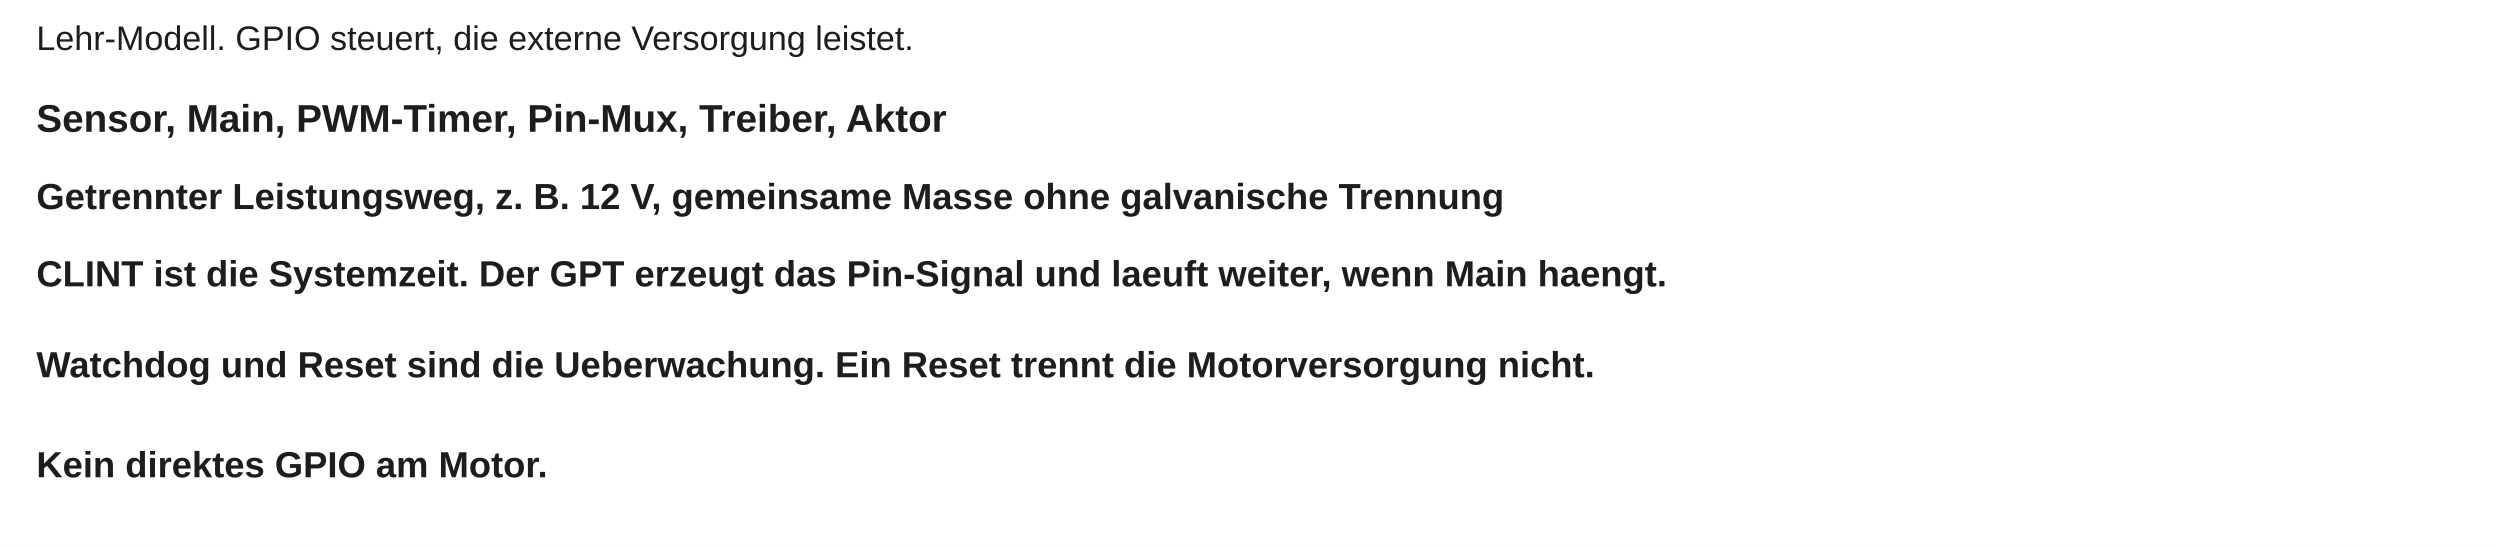
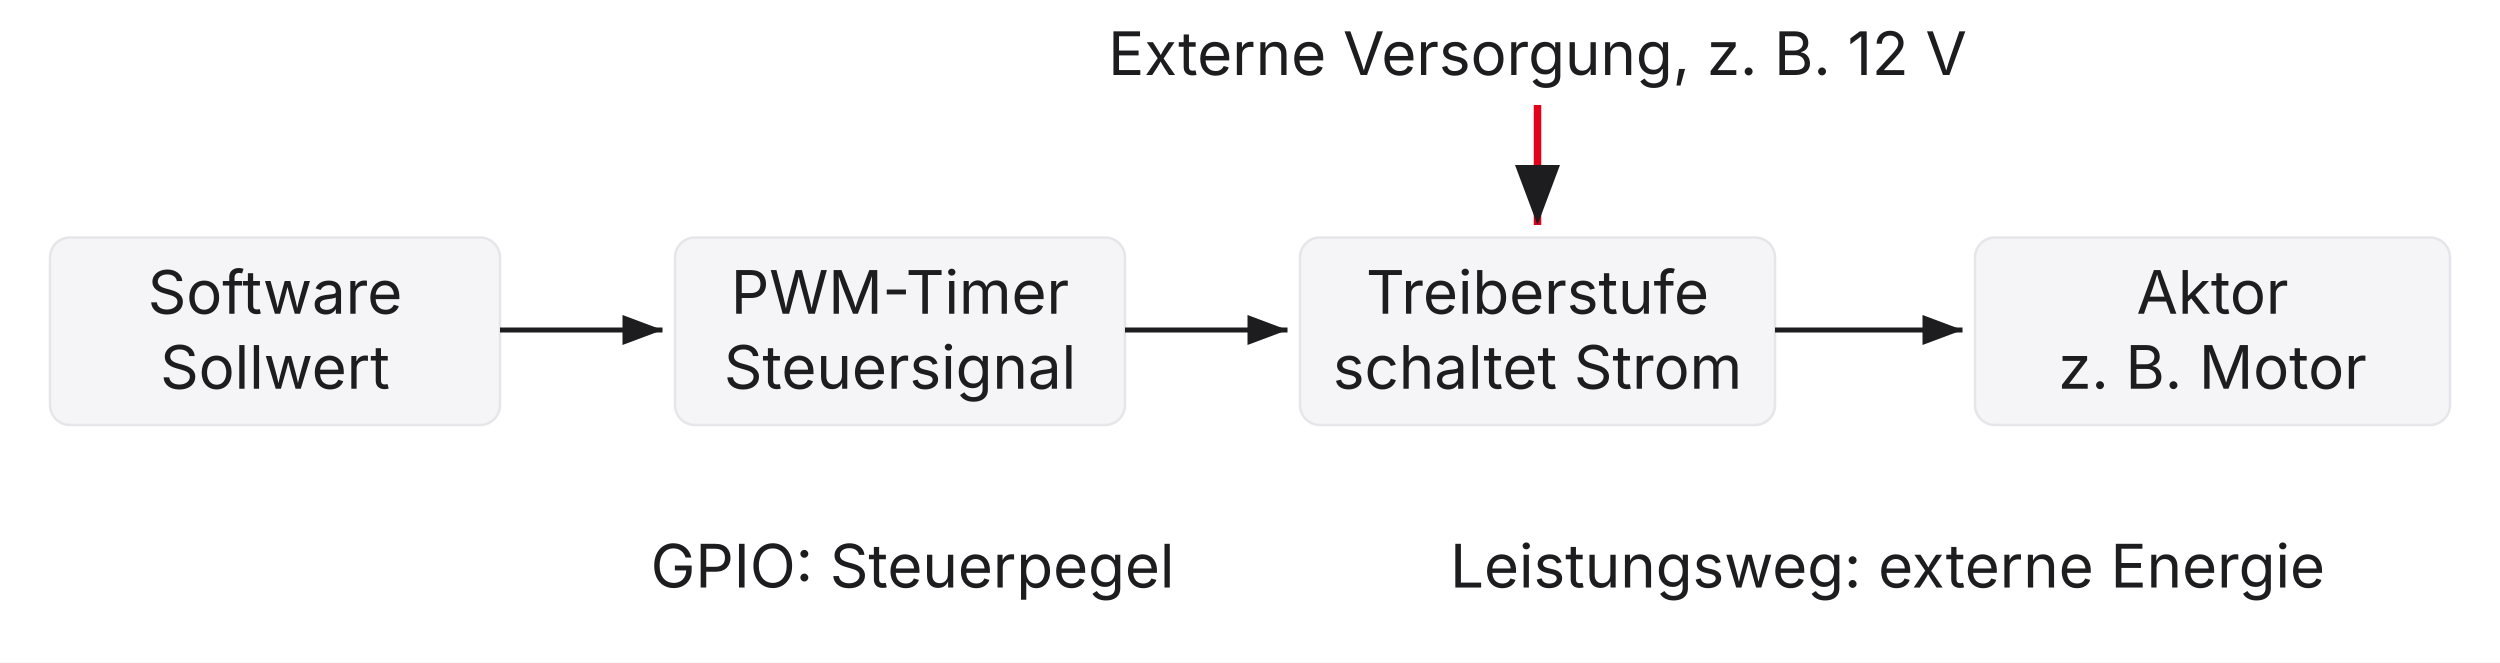
- <svg xmlns="http://www.w3.org/2000/svg" viewBox="0 0 1100 240" width="1100" height="240">
-   <rect width="1100" height="240" fill="#fff" />
-   <style>text{font-family:Arial,Helvetica,sans-serif;fill:#1D1D1F}</style>
-   <text x="16" y="22" font-size="15" font-weight="400" fill="#5F6368">Lehr-Modell. GPIO steuert, die externe Versorgung leistet.</text>
-   <text x="16" y="58" font-size="17" font-weight="600" fill="#1565C0">Sensor, Main, PWM-Timer, Pin-Mux, Treiber, Aktor</text>
-   <text x="16" y="92" font-size="16" font-weight="600" fill="#E65100">Getrennter Leistungsweg, z. B. 12 V, gemeinsame Masse ohne galvanische Trennung</text>
-   <text x="16" y="126" font-size="16" font-weight="600" fill="#1B5E20">CLINT ist die Systemzeit. Der GPT erzeugt das Pin-Signal und laeuft weiter, wenn Main haengt.</text>
-   <text x="16" y="166" font-size="16" font-weight="600" fill="#6A1B9A">Watchdog und Reset sind die Ueberwachung. Ein Reset trennt die Motorversorgung nicht.</text>
-   <text x="16" y="210" font-size="16" font-weight="600" fill="#1D1D1F">Kein direktes GPIO am Motor.</text>
+ <svg xmlns="http://www.w3.org/2000/svg" width="1000" height="265" viewBox="0 0 1000 265" role="img" aria-labelledby="title">
+   <style>text{font-family:Inter,Arial,Helvetica,sans-serif;font-weight:400}</style>
+   <defs>
+     <marker id="arrow" markerWidth="10" markerHeight="10" refX="8" refY="3" orient="auto" markerUnits="strokeWidth">
+       <path d="M0,0 L8,3 L0,6" fill="#1D1D1F" />
+     </marker>
+   </defs>
+   <rect width="1000" height="265" fill="#FFFFFF" />
+   <rect x="20" y="95" width="180" height="75" rx="8" fill="#F5F5F7" stroke="#E5E5EA" />
+   <text x="110.0" y="125.5" font-size="24" fill="#1D1D1F" text-anchor="middle">Software</text>
+   <text x="110.0" y="155.5" font-size="24" fill="#1D1D1F" text-anchor="middle">Sollwert</text>
+   <rect x="270" y="95" width="180" height="75" rx="8" fill="#F5F5F7" stroke="#E5E5EA" />
+   <text x="360.0" y="125.5" font-size="24" fill="#1D1D1F" text-anchor="middle">PWM-Timer</text>
+   <text x="360.0" y="155.5" font-size="24" fill="#1D1D1F" text-anchor="middle">Steuersignal</text>
+   <rect x="520" y="95" width="190" height="75" rx="8" fill="#F5F5F7" stroke="#E5E5EA" />
+   <text x="615.0" y="125.5" font-size="24" fill="#1D1D1F" text-anchor="middle">Treiberstufe</text>
+   <text x="615.0" y="155.5" font-size="24" fill="#1D1D1F" text-anchor="middle">schaltet Strom</text>
+   <rect x="790" y="95" width="190" height="75" rx="8" fill="#F5F5F7" stroke="#E5E5EA" />
+   <text x="885.0" y="125.5" font-size="24" fill="#1D1D1F" text-anchor="middle">Aktor</text>
+   <text x="885.0" y="155.5" font-size="24" fill="#1D1D1F" text-anchor="middle">z. B. Motor</text>
+   <line x1="200" y1="132" x2="265" y2="132" stroke="#1D1D1F" stroke-width="2" marker-end="url(#arrow)" />
+   <line x1="450" y1="132" x2="515" y2="132" stroke="#1D1D1F" stroke-width="2" marker-end="url(#arrow)" />
+   <line x1="710" y1="132" x2="785" y2="132" stroke="#1D1D1F" stroke-width="2" marker-end="url(#arrow)" />
+   <text x="615" y="30" font-size="24" fill="#1D1D1F" text-anchor="middle">Externe Versorgung, z. B. 12 V</text>
+   <line x1="615" y1="42" x2="615" y2="90" stroke="#E2001A" stroke-width="3" marker-end="url(#arrow)" />
+   <text x="365" y="235" font-size="24" fill="#1D1D1F" text-anchor="middle">GPIO: Steuerpegel</text>
+   <text x="755" y="235" font-size="24" fill="#1D1D1F" text-anchor="middle">Leistungsweg: externe Energie</text>
</svg>
